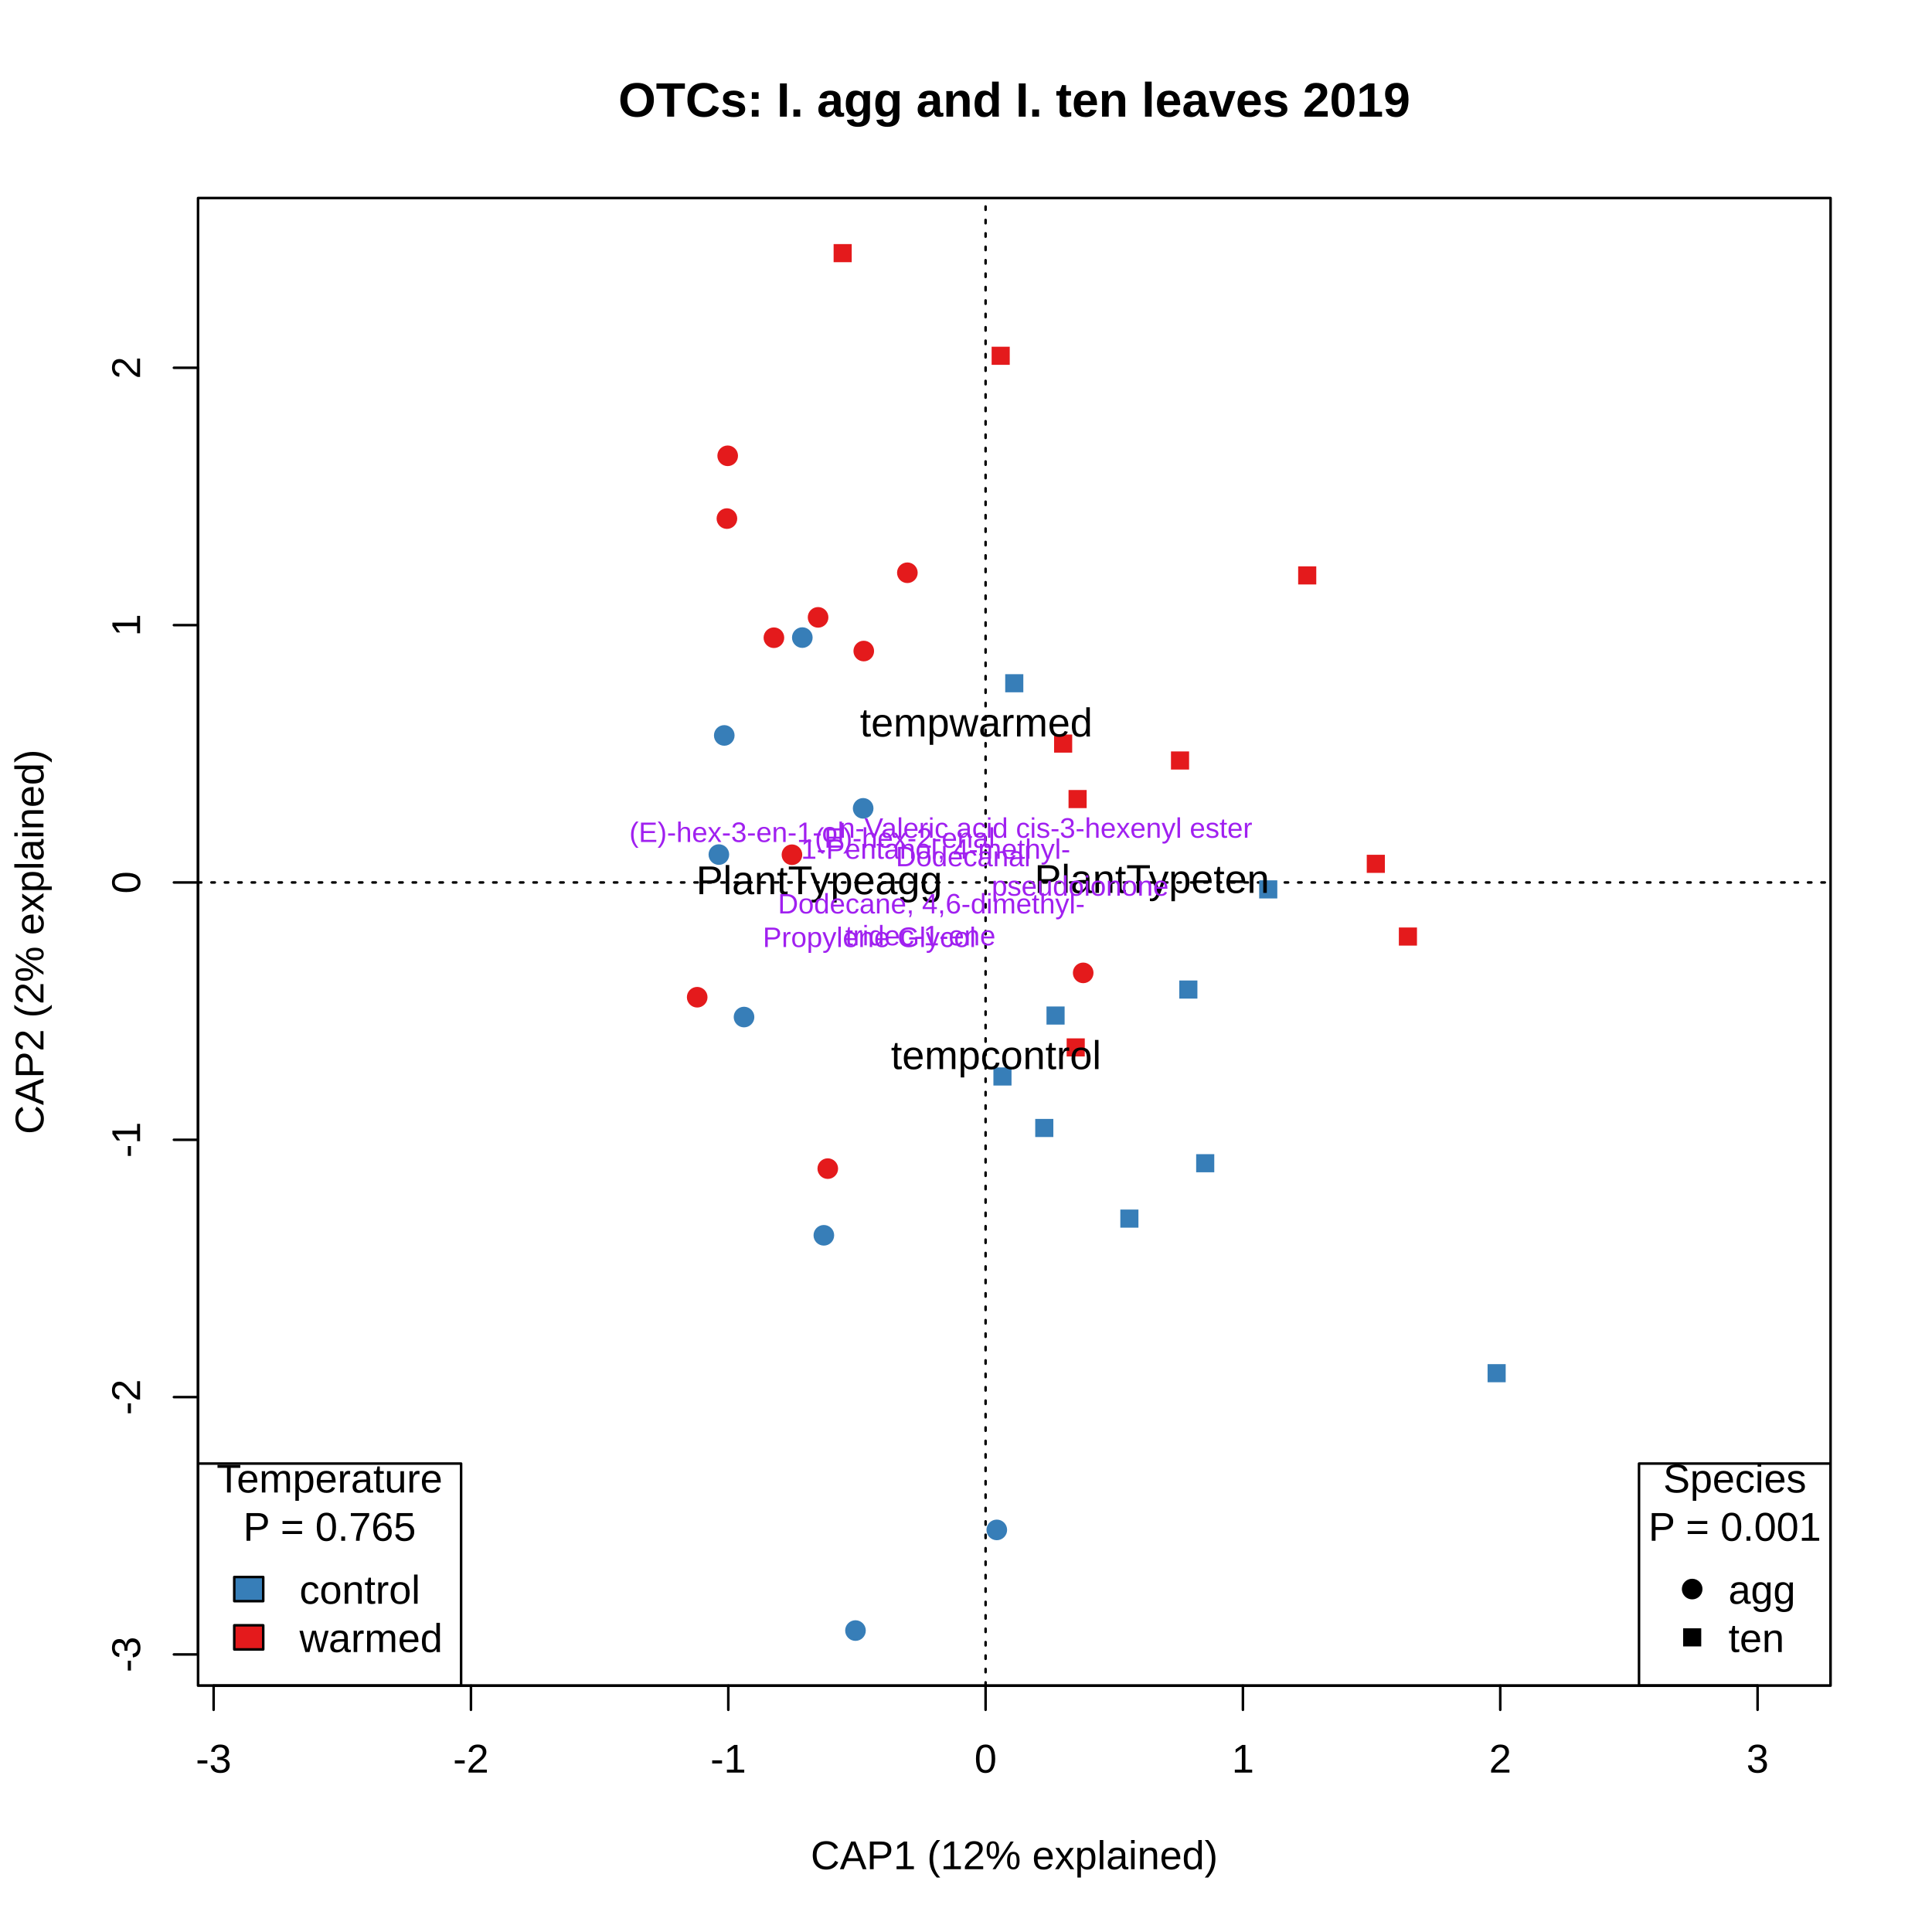
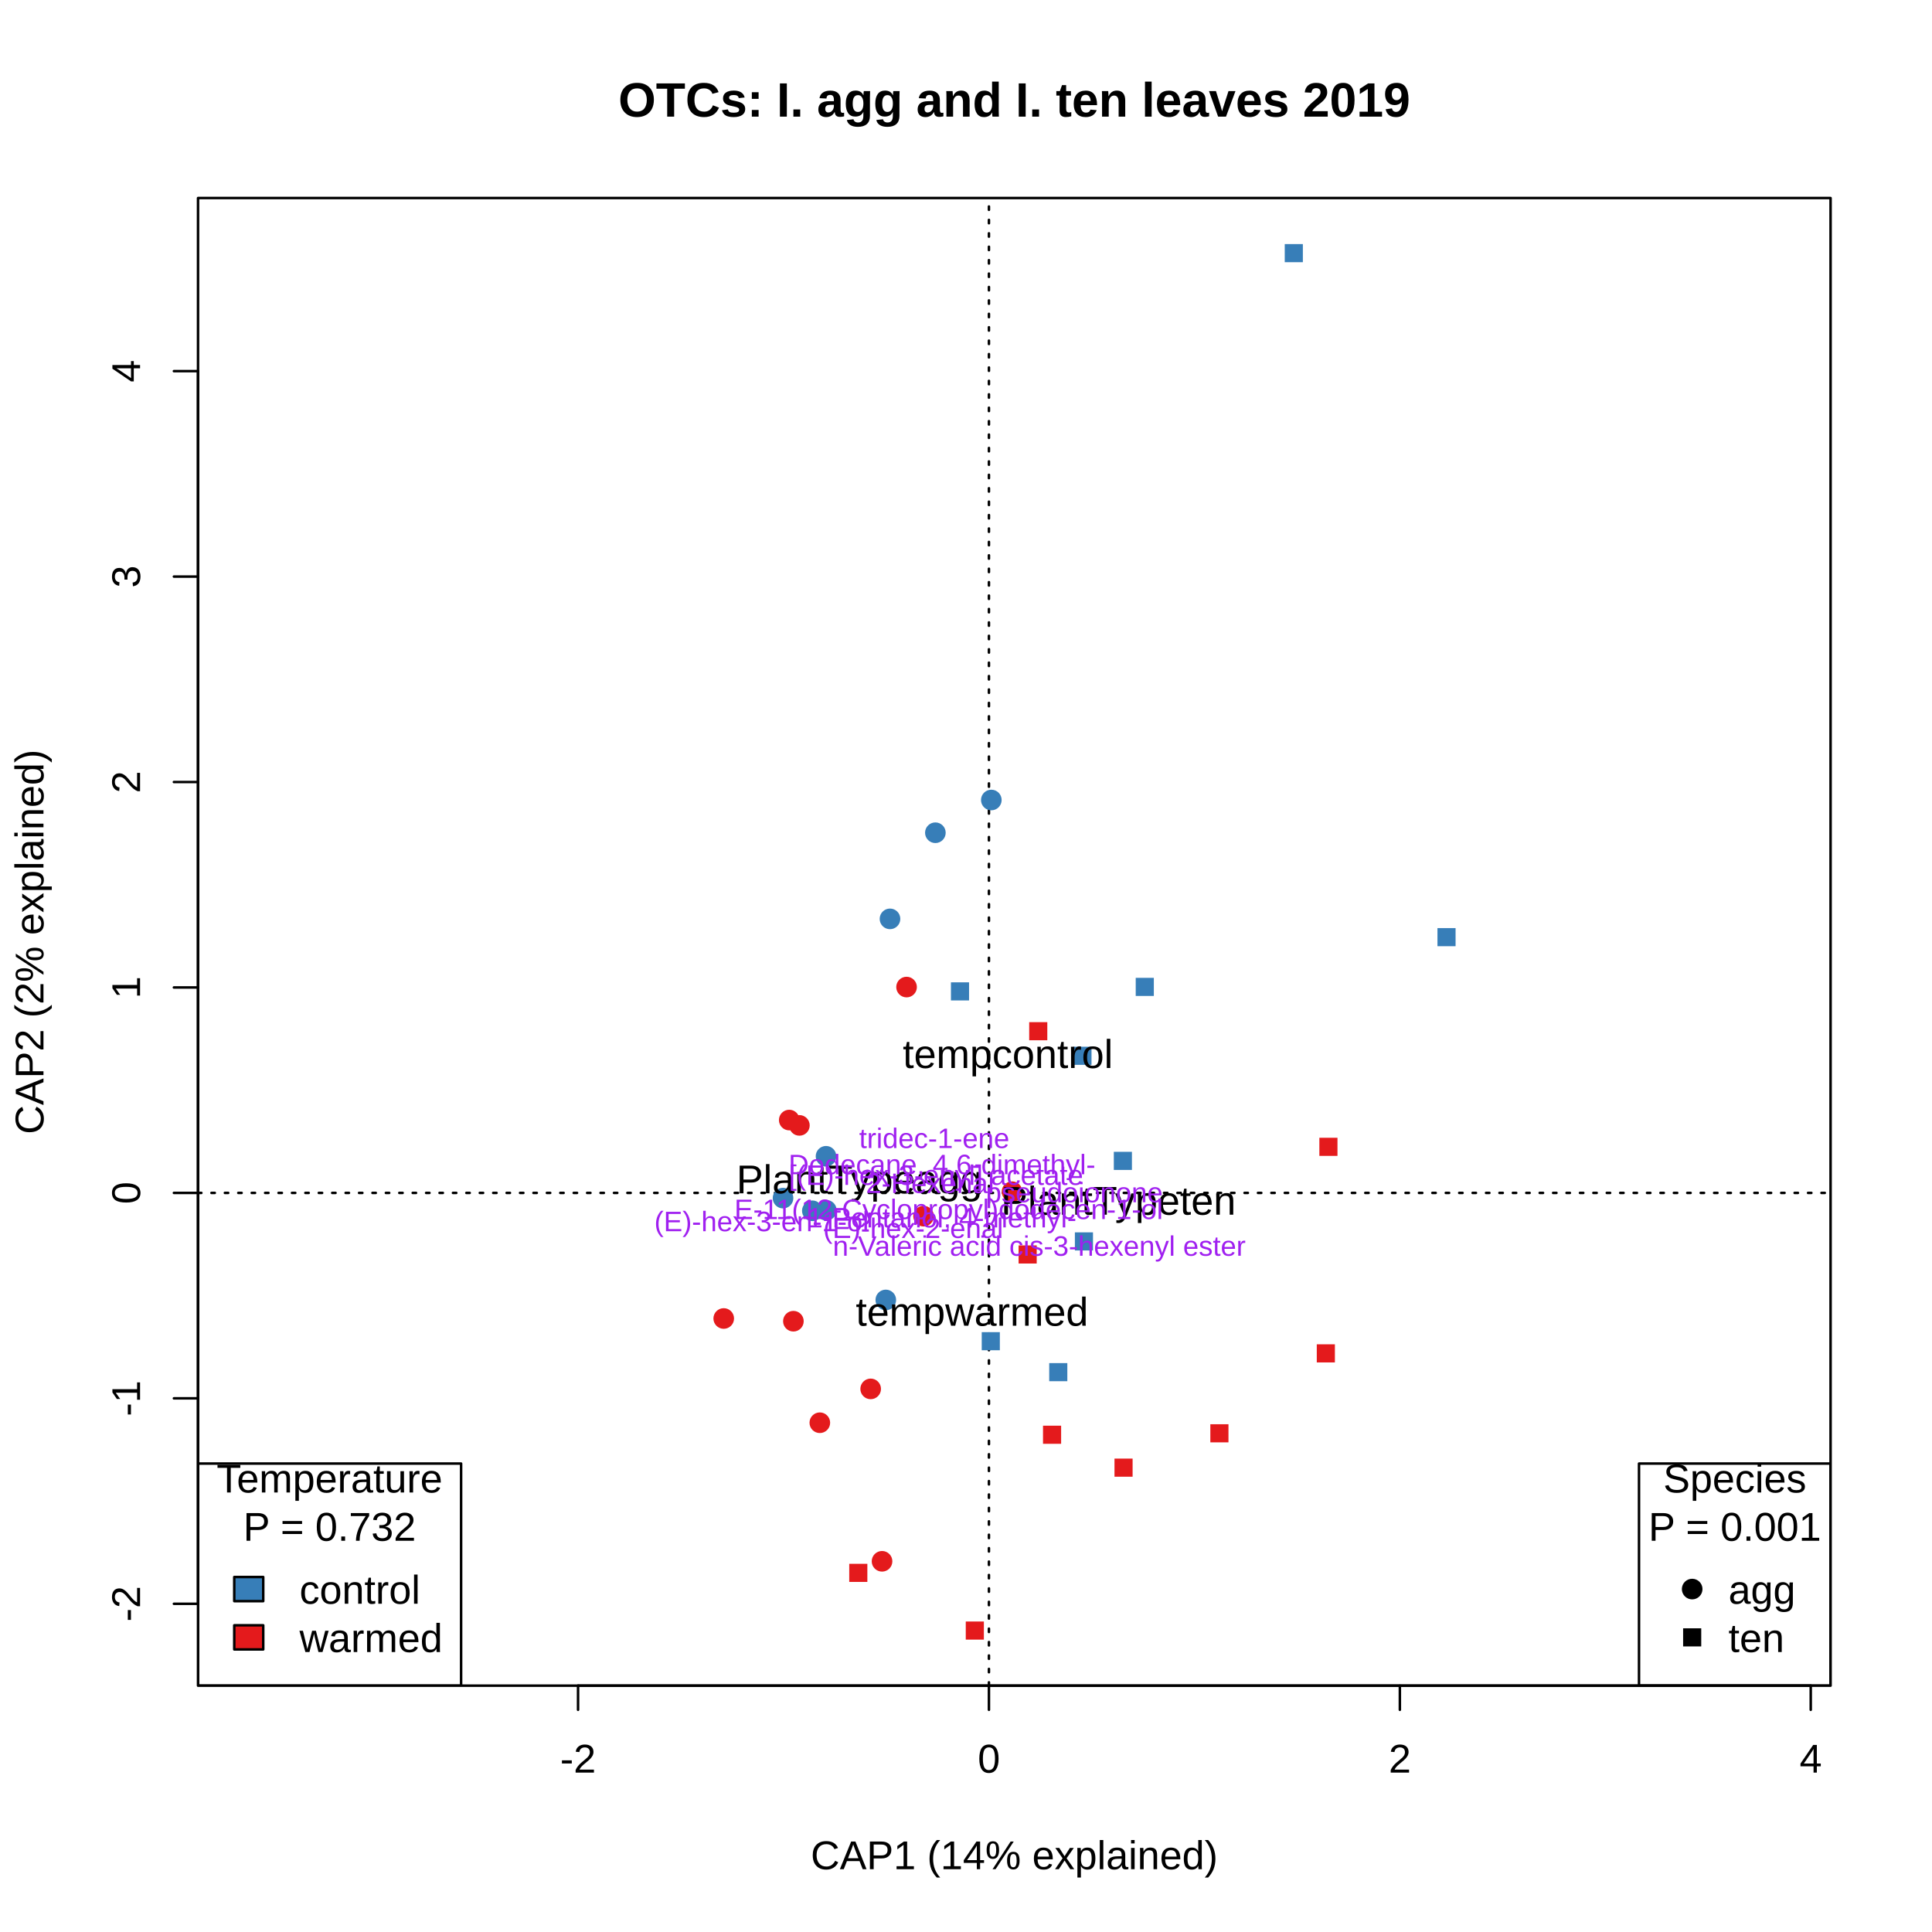
<svg xmlns="http://www.w3.org/2000/svg" class="svglite" width="576.00pt" height="576.00pt" viewBox="0 0 576.00 576.00">
  <defs>
    <style type="text/css">
    .svglite line, .svglite polyline, .svglite polygon, .svglite path, .svglite rect, .svglite circle {
      fill: none;
      stroke: #000000;
      stroke-linecap: round;
      stroke-linejoin: round;
      stroke-miterlimit: 10.00;
    }
    .svglite text {
      white-space: pre;
    }
  </style>
  </defs>
  <rect width="100%" height="100%" style="stroke: none; fill: #FFFFFF;" />
  <defs>
    <clipPath id="cpMC4wMHw1NzYuMDB8MC4wMHw1NzYuMDA=">
      <rect x="0.00" y="0.00" width="576.00" height="576.00" />
    </clipPath>
  </defs>
  <g clip-path="url(#cpMC4wMHw1NzYuMDB8MC4wMHw1NzYuMDA=)">
-     <line x1="63.69" y1="502.56" x2="524.00" y2="502.56" style="stroke-width: 0.75;" />
-     <line x1="63.69" y1="502.56" x2="63.69" y2="509.76" style="stroke-width: 0.75;" />
-     <line x1="140.41" y1="502.56" x2="140.41" y2="509.76" style="stroke-width: 0.75;" />
-     <line x1="217.13" y1="502.56" x2="217.13" y2="509.76" style="stroke-width: 0.75;" />
-     <line x1="293.84" y1="502.56" x2="293.84" y2="509.76" style="stroke-width: 0.75;" />
-     <line x1="370.56" y1="502.56" x2="370.56" y2="509.76" style="stroke-width: 0.75;" />
-     <line x1="447.28" y1="502.56" x2="447.28" y2="509.76" style="stroke-width: 0.75;" />
-     <line x1="524.00" y1="502.56" x2="524.00" y2="509.76" style="stroke-width: 0.75;" />
-     <text x="63.69" y="528.48" text-anchor="middle" style="font-size: 12.00px; font-family: &quot;Arial&quot;;">-3</text>
-     <text x="140.41" y="528.48" text-anchor="middle" style="font-size: 12.00px; font-family: &quot;Arial&quot;;">-2</text>
-     <text x="217.13" y="528.48" text-anchor="middle" style="font-size: 12.00px; font-family: &quot;Arial&quot;;">-1</text>
-     <text x="293.84" y="528.48" text-anchor="middle" style="font-size: 12.00px; font-family: &quot;Arial&quot;;">0</text>
-     <text x="370.56" y="528.48" text-anchor="middle" style="font-size: 12.00px; font-family: &quot;Arial&quot;;">1</text>
-     <text x="447.28" y="528.48" text-anchor="middle" style="font-size: 12.00px; font-family: &quot;Arial&quot;;">2</text>
-     <text x="524.00" y="528.48" text-anchor="middle" style="font-size: 12.00px; font-family: &quot;Arial&quot;;">3</text>
-     <line x1="59.04" y1="493.25" x2="59.04" y2="109.65" style="stroke-width: 0.75;" />
-     <line x1="59.04" y1="493.25" x2="51.84" y2="493.25" style="stroke-width: 0.75;" />
-     <line x1="59.04" y1="416.53" x2="51.84" y2="416.53" style="stroke-width: 0.75;" />
-     <line x1="59.04" y1="339.81" x2="51.84" y2="339.81" style="stroke-width: 0.75;" />
-     <line x1="59.04" y1="263.09" x2="51.84" y2="263.09" style="stroke-width: 0.75;" />
-     <line x1="59.04" y1="186.37" x2="51.84" y2="186.37" style="stroke-width: 0.75;" />
-     <line x1="59.04" y1="109.65" x2="51.84" y2="109.65" style="stroke-width: 0.75;" />
-     <text transform="translate(41.76,493.25) rotate(-90)" text-anchor="middle" style="font-size: 12.00px; font-family: &quot;Arial&quot;;">-3</text>
-     <text transform="translate(41.76,416.53) rotate(-90)" text-anchor="middle" style="font-size: 12.00px; font-family: &quot;Arial&quot;;">-2</text>
-     <text transform="translate(41.76,339.81) rotate(-90)" text-anchor="middle" style="font-size: 12.00px; font-family: &quot;Arial&quot;;">-1</text>
-     <text transform="translate(41.76,263.09) rotate(-90)" text-anchor="middle" style="font-size: 12.00px; font-family: &quot;Arial&quot;;">0</text>
-     <text transform="translate(41.76,186.37) rotate(-90)" text-anchor="middle" style="font-size: 12.00px; font-family: &quot;Arial&quot;;">1</text>
-     <text transform="translate(41.76,109.65) rotate(-90)" text-anchor="middle" style="font-size: 12.00px; font-family: &quot;Arial&quot;;">2</text>
+     <line x1="172.34" y1="502.56" x2="539.85" y2="502.56" style="stroke-width: 0.75;" />
+     <line x1="172.34" y1="502.56" x2="172.34" y2="509.76" style="stroke-width: 0.75;" />
+     <line x1="294.84" y1="502.56" x2="294.84" y2="509.76" style="stroke-width: 0.75;" />
+     <line x1="417.35" y1="502.56" x2="417.35" y2="509.76" style="stroke-width: 0.75;" />
+     <line x1="539.85" y1="502.56" x2="539.85" y2="509.76" style="stroke-width: 0.75;" />
+     <text x="172.34" y="528.48" text-anchor="middle" style="font-size: 12.00px; font-family: &quot;Arial&quot;;">-2</text>
+     <text x="294.84" y="528.48" text-anchor="middle" style="font-size: 12.00px; font-family: &quot;Arial&quot;;">0</text>
+     <text x="417.35" y="528.48" text-anchor="middle" style="font-size: 12.00px; font-family: &quot;Arial&quot;;">2</text>
+     <text x="539.85" y="528.48" text-anchor="middle" style="font-size: 12.00px; font-family: &quot;Arial&quot;;">4</text>
+     <line x1="59.04" y1="478.15" x2="59.04" y2="110.65" style="stroke-width: 0.75;" />
+     <line x1="59.04" y1="478.15" x2="51.84" y2="478.15" style="stroke-width: 0.75;" />
+     <line x1="59.04" y1="416.90" x2="51.84" y2="416.90" style="stroke-width: 0.75;" />
+     <line x1="59.04" y1="355.65" x2="51.84" y2="355.65" style="stroke-width: 0.75;" />
+     <line x1="59.04" y1="294.40" x2="51.84" y2="294.40" style="stroke-width: 0.75;" />
+     <line x1="59.04" y1="233.15" x2="51.84" y2="233.15" style="stroke-width: 0.75;" />
+     <line x1="59.04" y1="171.90" x2="51.84" y2="171.90" style="stroke-width: 0.75;" />
+     <line x1="59.04" y1="110.65" x2="51.84" y2="110.65" style="stroke-width: 0.75;" />
+     <text transform="translate(41.76,478.15) rotate(-90)" text-anchor="middle" style="font-size: 12.00px; font-family: &quot;Arial&quot;;">-2</text>
+     <text transform="translate(41.76,416.90) rotate(-90)" text-anchor="middle" style="font-size: 12.00px; font-family: &quot;Arial&quot;;">-1</text>
+     <text transform="translate(41.76,355.65) rotate(-90)" text-anchor="middle" style="font-size: 12.00px; font-family: &quot;Arial&quot;;">0</text>
+     <text transform="translate(41.76,294.40) rotate(-90)" text-anchor="middle" style="font-size: 12.00px; font-family: &quot;Arial&quot;;">1</text>
+     <text transform="translate(41.76,233.15) rotate(-90)" text-anchor="middle" style="font-size: 12.00px; font-family: &quot;Arial&quot;;">2</text>
+     <text transform="translate(41.76,171.90) rotate(-90)" text-anchor="middle" style="font-size: 12.00px; font-family: &quot;Arial&quot;;">3</text>
+     <text transform="translate(41.76,110.65) rotate(-90)" text-anchor="middle" style="font-size: 12.00px; font-family: &quot;Arial&quot;;">4</text>
    <polygon points="59.04,502.56 545.76,502.56 545.76,59.04 59.04,59.04 " style="stroke-width: 0.75;" />
-     <text x="302.40" y="557.28" text-anchor="middle" style="font-size: 12.00px; font-family: &quot;Arial&quot;;">CAP1 (12% explained)</text>
+     <text x="302.40" y="557.28" text-anchor="middle" style="font-size: 12.00px; font-family: &quot;Arial&quot;;">CAP1 (14% explained)</text>
    <text transform="translate(12.96,280.80) rotate(-90)" text-anchor="middle" style="font-size: 12.00px; font-family: &quot;Arial&quot;;">CAP2 (2% explained)</text>
  </g>
  <defs>
    <clipPath id="cpNTkuMDR8NTQ1Ljc2fDU5LjA0fDUwMi41Ng==">
      <rect x="59.04" y="59.04" width="486.72" height="443.52" />
    </clipPath>
  </defs>
  <g clip-path="url(#cpNTkuMDR8NTQ1Ljc2fDU5LjA0fDUwMi41Ng==)">
-     <line x1="59.04" y1="263.09" x2="545.76" y2="263.09" style="stroke-width: 0.75; stroke-dasharray: 1.00,3.00;" />
-     <line x1="293.84" y1="502.56" x2="293.84" y2="59.04" style="stroke-width: 0.75; stroke-dasharray: 1.00,3.00;" />
+     <line x1="59.04" y1="355.65" x2="545.76" y2="355.65" style="stroke-width: 0.75; stroke-dasharray: 1.00,3.00;" />
+     <line x1="294.84" y1="502.56" x2="294.84" y2="59.04" style="stroke-width: 0.75; stroke-dasharray: 1.00,3.00;" />
  </g>
  <g clip-path="url(#cpMC4wMHw1NzYuMDB8MC4wMHw1NzYuMDA=)">
    <text x="302.40" y="34.77" text-anchor="middle" style="font-size: 14.40px; font-weight: bold; font-family: &quot;Arial&quot;;">OTCs: I. agg and I. ten leaves 2019</text>
  </g>
  <g clip-path="url(#cpNTkuMDR8NTQ1Ljc2fDU5LjA0fDUwMi41Ng==)">
    <rect x="59.04" y="436.34" width="78.43" height="66.22" style="stroke-width: 0.75;" />
    <rect x="69.84" y="470.16" width="8.64" height="7.20" style="stroke-width: 0.75; fill: #377EB8;" />
    <rect x="69.84" y="484.56" width="8.64" height="7.20" style="stroke-width: 0.75; fill: #E41A1C;" />
    <text x="98.26" y="444.96" text-anchor="middle" style="font-size: 12.00px; font-family: &quot;Arial&quot;;">Temperature </text>
-     <text x="98.26" y="459.36" text-anchor="middle" style="font-size: 12.00px; font-family: &quot;Arial&quot;;">P = 0.765</text>
+     <text x="98.26" y="459.36" text-anchor="middle" style="font-size: 12.00px; font-family: &quot;Arial&quot;;">P = 0.732</text>
    <text x="89.28" y="478.13" style="font-size: 12.00px; font-family: &quot;Arial&quot;;">control</text>
    <text x="89.28" y="492.53" style="font-size: 12.00px; font-family: &quot;Arial&quot;;">warmed</text>
    <rect x="488.65" y="436.34" width="57.11" height="66.22" style="stroke-width: 0.75;" />
    <circle cx="504.50" cy="473.76" r="2.70" style="stroke-width: 0.75; fill: #000000;" />
    <polygon points="501.80,490.86 507.20,490.86 507.20,485.46 501.80,485.46 " style="stroke-width: 0.75; stroke: none; fill: #000000;" />
    <text x="517.21" y="444.96" text-anchor="middle" style="font-size: 12.00px; font-family: &quot;Arial&quot;;">Species </text>
    <text x="517.21" y="459.36" text-anchor="middle" style="font-size: 12.00px; font-family: &quot;Arial&quot;;">P = 0.001</text>
    <text x="515.30" y="478.13" style="font-size: 12.00px; font-family: &quot;Arial&quot;;">agg</text>
    <text x="515.30" y="492.53" style="font-size: 12.00px; font-family: &quot;Arial&quot;;">ten</text>
-     <circle cx="245.62" cy="368.29" r="2.70" style="stroke-width: 0.75; stroke: #377EB8; fill: #377EB8;" />
-     <circle cx="257.34" cy="241.00" r="2.70" style="stroke-width: 0.75; stroke: #377EB8; fill: #377EB8;" />
-     <circle cx="214.32" cy="254.78" r="2.70" style="stroke-width: 0.75; stroke: #377EB8; fill: #377EB8;" />
-     <circle cx="215.93" cy="219.26" r="2.70" style="stroke-width: 0.75; stroke: #377EB8; fill: #377EB8;" />
-     <circle cx="297.18" cy="456.12" r="2.70" style="stroke-width: 0.75; stroke: #377EB8; fill: #377EB8;" />
-     <circle cx="255.05" cy="486.13" r="2.70" style="stroke-width: 0.75; stroke: #377EB8; fill: #377EB8;" />
-     <circle cx="239.20" cy="190.09" r="2.70" style="stroke-width: 0.75; stroke: #377EB8; fill: #377EB8;" />
-     <circle cx="221.82" cy="303.22" r="2.70" style="stroke-width: 0.75; stroke: #377EB8; fill: #377EB8;" />
-     <polygon points="248.53,78.17 253.93,78.17 253.93,72.77 248.53,72.77 " style="stroke-width: 0.75; stroke: none; fill: #E41A1C;" />
-     <polygon points="407.48,260.24 412.88,260.24 412.88,254.84 407.48,254.84 " style="stroke-width: 0.75; stroke: none; fill: #E41A1C;" />
-     <polygon points="318.01,314.97 323.41,314.97 323.41,309.57 318.01,309.57 " style="stroke-width: 0.75; stroke: none; fill: #E41A1C;" />
-     <polygon points="314.26,224.39 319.66,224.39 319.66,218.99 314.26,218.99 " style="stroke-width: 0.75; stroke: none; fill: #E41A1C;" />
-     <polygon points="295.64,108.77 301.04,108.77 301.04,103.37 295.64,103.37 " style="stroke-width: 0.75; stroke: none; fill: #E41A1C;" />
-     <polygon points="387.03,174.25 392.43,174.25 392.43,168.85 387.03,168.85 " style="stroke-width: 0.75; stroke: none; fill: #E41A1C;" />
-     <polygon points="318.57,240.93 323.97,240.93 323.97,235.53 318.57,235.53 " style="stroke-width: 0.75; stroke: none; fill: #E41A1C;" />
-     <polygon points="349.11,229.43 354.51,229.43 354.51,224.03 349.11,224.03 " style="stroke-width: 0.75; stroke: none; fill: #E41A1C;" />
-     <polygon points="417.05,281.92 422.45,281.92 422.45,276.52 417.05,276.52 " style="stroke-width: 0.75; stroke: none; fill: #E41A1C;" />
-     <circle cx="236.11" cy="254.83" r="2.70" style="stroke-width: 0.75; stroke: #E41A1C; fill: #E41A1C;" />
-     <circle cx="322.94" cy="290.05" r="2.70" style="stroke-width: 0.75; stroke: #E41A1C; fill: #E41A1C;" />
-     <circle cx="246.79" cy="348.41" r="2.70" style="stroke-width: 0.75; stroke: #E41A1C; fill: #E41A1C;" />
-     <circle cx="257.52" cy="194.10" r="2.70" style="stroke-width: 0.75; stroke: #E41A1C; fill: #E41A1C;" />
-     <circle cx="230.73" cy="190.13" r="2.70" style="stroke-width: 0.75; stroke: #E41A1C; fill: #E41A1C;" />
-     <circle cx="243.90" cy="184.06" r="2.70" style="stroke-width: 0.75; stroke: #E41A1C; fill: #E41A1C;" />
-     <circle cx="207.86" cy="297.31" r="2.70" style="stroke-width: 0.75; stroke: #E41A1C; fill: #E41A1C;" />
-     <circle cx="216.95" cy="135.89" r="2.70" style="stroke-width: 0.75; stroke: #E41A1C; fill: #E41A1C;" />
-     <circle cx="216.72" cy="154.61" r="2.70" style="stroke-width: 0.75; stroke: #E41A1C; fill: #E41A1C;" />
-     <circle cx="270.52" cy="170.76" r="2.70" style="stroke-width: 0.75; stroke: #E41A1C; fill: #E41A1C;" />
-     <polygon points="308.64,338.99 314.04,338.99 314.04,333.59 308.64,333.59 " style="stroke-width: 0.75; stroke: none; fill: #377EB8;" />
-     <polygon points="296.17,323.64 301.57,323.64 301.57,318.24 296.17,318.24 " style="stroke-width: 0.75; stroke: none; fill: #377EB8;" />
-     <polygon points="299.69,206.40 305.09,206.40 305.09,201.00 299.69,201.00 " style="stroke-width: 0.75; stroke: none; fill: #377EB8;" />
-     <polygon points="351.59,297.72 356.99,297.72 356.99,292.32 351.59,292.32 " style="stroke-width: 0.75; stroke: none; fill: #377EB8;" />
-     <polygon points="443.50,412.10 448.90,412.10 448.90,406.70 443.50,406.70 " style="stroke-width: 0.75; stroke: none; fill: #377EB8;" />
-     <polygon points="312.00,305.47 317.40,305.47 317.40,300.07 312.00,300.07 " style="stroke-width: 0.75; stroke: none; fill: #377EB8;" />
-     <polygon points="375.41,267.86 380.81,267.86 380.81,262.46 375.41,262.46 " style="stroke-width: 0.75; stroke: none; fill: #377EB8;" />
-     <polygon points="334.01,366.01 339.41,366.01 339.41,360.61 334.01,360.61 " style="stroke-width: 0.75; stroke: none; fill: #377EB8;" />
-     <polygon points="356.62,349.50 362.02,349.50 362.02,344.10 356.62,344.10 " style="stroke-width: 0.75; stroke: none; fill: #377EB8;" />
-     <text x="244.25" y="266.59" text-anchor="middle" style="font-size: 12.00px; font-family: &quot;Arial&quot;;">PlantTypeagg</text>
-     <text x="343.44" y="266.21" text-anchor="middle" style="font-size: 12.00px; font-family: &quot;Arial&quot;;">PlantTypeten</text>
-     <text x="296.96" y="318.74" text-anchor="middle" style="font-size: 12.00px; font-family: &quot;Arial&quot;;">tempcontrol</text>
-     <text x="291.05" y="219.57" text-anchor="middle" style="font-size: 12.00px; font-family: &quot;Arial&quot;;">tempwarmed</text>
-     <text x="274.73" y="264.74" text-anchor="middle" style="font-size: 8.40px;fill: none; font-family: &quot;Arial&quot;;">(E)-4-oxohex-2-enal  </text>
-     <text x="295.81" y="263.50" text-anchor="middle" style="font-size: 8.40px;fill: none; font-family: &quot;Arial&quot;;">2,4-diethylheptan-1-ol</text>
-     <text x="288.89" y="264.60" text-anchor="middle" style="font-size: 8.40px;fill: none; font-family: &quot;Arial&quot;;">1-Hexanol</text>
-     <text x="278.97" y="256.03" text-anchor="middle" style="font-size: 8.40px;fill: #A020F0; font-family: &quot;Arial&quot;;">1-Pentanol, 4-methyl-</text>
-     <text x="281.11" y="260.16" text-anchor="middle" style="font-size: 8.40px;fill: none; font-family: &quot;Arial&quot;;">1-penten-3-ol</text>
-     <text x="274.41" y="281.84" text-anchor="middle" style="font-size: 8.40px;fill: #A020F0; font-family: &quot;Arial&quot;;">tridec-1-ene  </text>
-     <text x="281.03" y="261.76" text-anchor="middle" style="font-size: 8.40px;fill: none; font-family: &quot;Arial&quot;;">2-Hexen-1-ol, (Z)-</text>
-     <text x="274.16" y="267.94" text-anchor="middle" style="font-size: 8.40px;fill: none; font-family: &quot;Arial&quot;;">2-Hexenal</text>
-     <text x="269.78" y="252.73" text-anchor="middle" style="font-size: 8.40px;fill: #A020F0; font-family: &quot;Arial&quot;;">(E)-hex-2-enal  </text>
-     <text x="219.60" y="251.03" text-anchor="middle" style="font-size: 8.40px;fill: #A020F0; font-family: &quot;Arial&quot;;">(E)-hex-3-en-1-ol</text>
-     <text x="275.99" y="268.93" text-anchor="middle" style="font-size: 8.40px;fill: none; font-family: &quot;Arial&quot;;">[(E)-hex-3-enyl] acetate</text>
-     <text x="295.67" y="265.88" text-anchor="middle" style="font-size: 8.40px;fill: none; font-family: &quot;Arial&quot;;">3,5-Octanedione, 2,2,4,7-tetramethyl-</text>
-     <text x="322.03" y="267.04" text-anchor="middle" style="font-size: 8.40px;fill: #A020F0; font-family: &quot;Arial&quot;;">pseudoionone</text>
-     <text x="280.05" y="267.02" text-anchor="middle" style="font-size: 8.40px;fill: none; font-family: &quot;Arial&quot;;">Acetic acid, trifluoro-, undecyl ester</text>
-     <text x="289.64" y="260.74" text-anchor="middle" style="font-size: 8.40px;fill: none; font-family: &quot;Arial&quot;;">Carbonic acid, nonyl prop-1-en-2-yl ester</text>
-     <text x="300.04" y="261.74" text-anchor="middle" style="font-size: 8.40px;fill: none; font-family: &quot;Arial&quot;;">b-caryophyllene</text>
-     <text x="296.16" y="264.76" text-anchor="middle" style="font-size: 8.40px;fill: none; font-family: &quot;Arial&quot;;">Decane, 3,3,6-trimethyl-</text>
-     <text x="289.96" y="267.28" text-anchor="middle" style="font-size: 8.40px;fill: none; font-family: &quot;Arial&quot;;">Decane, 3,7-dimethyl-</text>
-     <text x="287.15" y="258.26" text-anchor="middle" style="font-size: 8.40px;fill: #A020F0; font-family: &quot;Arial&quot;;">Dodecanal</text>
-     <text x="277.69" y="272.34" text-anchor="middle" style="font-size: 8.40px;fill: #A020F0; font-family: &quot;Arial&quot;;">Dodecane, 4,6-dimethyl-</text>
-     <text x="293.90" y="262.59" text-anchor="middle" style="font-size: 8.40px;fill: none; font-family: &quot;Arial&quot;;">Hexanoic acid</text>
-     <text x="297.07" y="270.25" text-anchor="middle" style="font-size: 8.40px;fill: none; font-family: &quot;Arial&quot;;">Hexyl chloroformate</text>
-     <text x="311.82" y="249.76" text-anchor="middle" style="font-size: 8.40px;fill: #A020F0; font-family: &quot;Arial&quot;;">n-Valeric acid cis-3-hexenyl ester</text>
-     <text x="291.77" y="265.39" text-anchor="middle" style="font-size: 8.40px;fill: none; font-family: &quot;Arial&quot;;">Nonane, 5-butyl-</text>
-     <text x="293.39" y="267.15" text-anchor="middle" style="font-size: 8.40px;fill: none; font-family: &quot;Arial&quot;;">Octane, 2,6,6-trimethyl-</text>
-     <text x="289.98" y="271.04" text-anchor="middle" style="font-size: 8.40px;fill: none; font-family: &quot;Arial&quot;;">Pentanoic acid</text>
-     <text x="306.89" y="267.70" text-anchor="middle" style="font-size: 8.40px;fill: none; font-family: &quot;Arial&quot;;">petasitene</text>
-     <text x="259.18" y="282.34" text-anchor="middle" style="font-size: 8.40px;fill: #A020F0; font-family: &quot;Arial&quot;;">Propylene Glycol</text>
-     <text x="292.95" y="258.35" text-anchor="middle" style="font-size: 8.40px;fill: none; font-family: &quot;Arial&quot;;">Tetradecyl trifluoroacetate</text>
-     <text x="300.75" y="261.08" text-anchor="middle" style="font-size: 8.40px;fill: none; font-family: &quot;Arial&quot;;">Undecanal</text>
-     <text x="292.85" y="264.56" text-anchor="middle" style="font-size: 8.40px;fill: none; font-family: &quot;Arial&quot;;">Undecane, 2-methyl-</text>
-     <text x="303.86" y="261.17" text-anchor="middle" style="font-size: 8.40px;fill: none; font-family: &quot;Arial&quot;;">.alpha.-Campholenal</text>
-     <text x="289.15" y="259.93" text-anchor="middle" style="font-size: 8.40px;fill: none; font-family: &quot;Arial&quot;;">2-Hexanol, (S)-</text>
-     <text x="293.84" y="265.40" text-anchor="middle" style="font-size: 8.40px;fill: none; font-family: &quot;Arial&quot;;">2,5-Dimethylhexane-2,5-dihydroperoxide</text>
-     <text x="286.21" y="270.69" text-anchor="middle" style="font-size: 8.40px;fill: none; font-family: &quot;Arial&quot;;">4-Octanone, 2-methyl-</text>
-     <text x="281.02" y="258.76" text-anchor="middle" style="font-size: 8.40px;fill: none; font-family: &quot;Arial&quot;;">E-11(12-Cyclopropyl)dodecen-1-ol</text>
+     <circle cx="265.34" cy="273.95" r="2.70" style="stroke-width: 0.75; stroke: #377EB8; fill: #377EB8;" />
+     <circle cx="264.09" cy="387.56" r="2.70" style="stroke-width: 0.75; stroke: #377EB8; fill: #377EB8;" />
+     <circle cx="246.36" cy="360.83" r="2.70" style="stroke-width: 0.75; stroke: #377EB8; fill: #377EB8;" />
+     <circle cx="233.45" cy="357.20" r="2.70" style="stroke-width: 0.75; stroke: #377EB8; fill: #377EB8;" />
+     <circle cx="295.55" cy="238.51" r="2.70" style="stroke-width: 0.75; stroke: #377EB8; fill: #377EB8;" />
+     <circle cx="278.87" cy="248.27" r="2.70" style="stroke-width: 0.75; stroke: #377EB8; fill: #377EB8;" />
+     <circle cx="246.27" cy="344.73" r="2.70" style="stroke-width: 0.75; stroke: #377EB8; fill: #377EB8;" />
+     <circle cx="242.19" cy="360.98" r="2.70" style="stroke-width: 0.75; stroke: #377EB8; fill: #377EB8;" />
+     <polygon points="253.19,471.63 258.59,471.63 258.59,466.23 253.19,466.23 " style="stroke-width: 0.75; stroke: none; fill: #E41A1C;" />
+     <polygon points="393.35,344.61 398.75,344.61 398.75,339.21 393.35,339.21 " style="stroke-width: 0.75; stroke: none; fill: #E41A1C;" />
+     <polygon points="306.84,310.14 312.24,310.14 312.24,304.74 306.84,304.74 " style="stroke-width: 0.75; stroke: none; fill: #E41A1C;" />
+     <polygon points="310.96,430.45 316.36,430.45 316.36,425.05 310.96,425.05 " style="stroke-width: 0.75; stroke: none; fill: #E41A1C;" />
+     <polygon points="287.93,488.83 293.33,488.83 293.33,483.43 287.93,483.43 " style="stroke-width: 0.75; stroke: none; fill: #E41A1C;" />
+     <polygon points="360.85,430.02 366.25,430.02 366.25,424.62 360.85,424.62 " style="stroke-width: 0.75; stroke: none; fill: #E41A1C;" />
+     <polygon points="303.68,376.70 309.08,376.70 309.08,371.30 303.68,371.30 " style="stroke-width: 0.75; stroke: none; fill: #E41A1C;" />
+     <polygon points="332.27,440.26 337.67,440.26 337.67,434.86 332.27,434.86 " style="stroke-width: 0.75; stroke: none; fill: #E41A1C;" />
+     <polygon points="392.58,406.19 397.98,406.19 397.98,400.79 392.58,400.79 " style="stroke-width: 0.75; stroke: none; fill: #E41A1C;" />
+     <circle cx="235.30" cy="333.93" r="2.70" style="stroke-width: 0.75; stroke: #E41A1C; fill: #E41A1C;" />
+     <circle cx="301.72" cy="355.29" r="2.70" style="stroke-width: 0.75; stroke: #E41A1C; fill: #E41A1C;" />
+     <circle cx="270.28" cy="294.28" r="2.70" style="stroke-width: 0.75; stroke: #E41A1C; fill: #E41A1C;" />
+     <circle cx="262.97" cy="465.48" r="2.70" style="stroke-width: 0.75; stroke: #E41A1C; fill: #E41A1C;" />
+     <circle cx="244.42" cy="424.17" r="2.70" style="stroke-width: 0.75; stroke: #E41A1C; fill: #E41A1C;" />
+     <circle cx="259.58" cy="414.08" r="2.70" style="stroke-width: 0.75; stroke: #E41A1C; fill: #E41A1C;" />
+     <circle cx="238.33" cy="335.52" r="2.70" style="stroke-width: 0.75; stroke: #E41A1C; fill: #E41A1C;" />
+     <circle cx="215.77" cy="393.09" r="2.70" style="stroke-width: 0.75; stroke: #E41A1C; fill: #E41A1C;" />
+     <circle cx="236.54" cy="393.90" r="2.70" style="stroke-width: 0.75; stroke: #E41A1C; fill: #E41A1C;" />
+     <circle cx="275.36" cy="362.58" r="2.70" style="stroke-width: 0.75; stroke: #E41A1C; fill: #E41A1C;" />
+     <polygon points="312.81,411.79 318.21,411.79 318.21,406.39 312.81,406.39 " style="stroke-width: 0.75; stroke: none; fill: #377EB8;" />
+     <polygon points="283.51,298.27 288.91,298.27 288.91,292.87 283.51,292.87 " style="stroke-width: 0.75; stroke: none; fill: #377EB8;" />
+     <polygon points="292.69,402.56 298.09,402.56 298.09,397.16 292.69,397.16 " style="stroke-width: 0.75; stroke: none; fill: #377EB8;" />
+     <polygon points="332.07,348.80 337.47,348.80 337.47,343.40 332.07,343.40 " style="stroke-width: 0.75; stroke: none; fill: #377EB8;" />
+     <polygon points="428.56,282.10 433.96,282.10 433.96,276.70 428.56,276.70 " style="stroke-width: 0.75; stroke: none; fill: #377EB8;" />
+     <polygon points="320.46,372.81 325.86,372.81 325.86,367.41 320.46,367.41 " style="stroke-width: 0.75; stroke: none; fill: #377EB8;" />
+     <polygon points="383.03,78.17 388.43,78.17 388.43,72.77 383.03,72.77 " style="stroke-width: 0.75; stroke: none; fill: #377EB8;" />
+     <polygon points="320.02,317.47 325.42,317.47 325.42,312.07 320.02,312.07 " style="stroke-width: 0.75; stroke: none; fill: #377EB8;" />
+     <polygon points="338.60,296.93 344.00,296.93 344.00,291.53 338.60,291.53 " style="stroke-width: 0.75; stroke: none; fill: #377EB8;" />
+     <text x="256.24" y="355.77" text-anchor="middle" style="font-size: 12.00px; font-family: &quot;Arial&quot;;">PlantTypeagg</text>
+     <text x="333.44" y="362.15" text-anchor="middle" style="font-size: 12.00px; font-family: &quot;Arial&quot;;">PlantTypeten</text>
+     <text x="300.48" y="318.41" text-anchor="middle" style="font-size: 12.00px; font-family: &quot;Arial&quot;;">tempcontrol</text>
+     <text x="289.80" y="395.25" text-anchor="middle" style="font-size: 12.00px; font-family: &quot;Arial&quot;;">tempwarmed</text>
+     <text x="277.59" y="357.84" text-anchor="middle" style="font-size: 8.40px;fill: none; font-family: &quot;Arial&quot;;">(E)-4-oxohex-2-enal  </text>
+     <text x="290.27" y="359.98" text-anchor="middle" style="font-size: 8.40px;fill: none; font-family: &quot;Arial&quot;;">1-Hexanol</text>
+     <text x="280.79" y="365.94" text-anchor="middle" style="font-size: 8.40px;fill: #A020F0; font-family: &quot;Arial&quot;;">1-Pentanol, 4-methyl-</text>
+     <text x="283.01" y="362.11" text-anchor="middle" style="font-size: 8.40px;fill: none; font-family: &quot;Arial&quot;;">1-penten-3-ol</text>
+     <text x="278.54" y="342.27" text-anchor="middle" style="font-size: 8.40px;fill: #A020F0; font-family: &quot;Arial&quot;;">tridec-1-ene  </text>
+     <text x="283.04" y="361.18" text-anchor="middle" style="font-size: 8.40px;fill: none; font-family: &quot;Arial&quot;;">2-Hexen-1-ol, (Z)-</text>
+     <text x="277.29" y="355.68" text-anchor="middle" style="font-size: 8.40px;fill: #A020F0; font-family: &quot;Arial&quot;;">2-Hexenal</text>
+     <text x="272.26" y="369.08" text-anchor="middle" style="font-size: 8.40px;fill: #A020F0; font-family: &quot;Arial&quot;;">(E)-hex-2-enal  </text>
+     <text x="227.05" y="367.07" text-anchor="middle" style="font-size: 8.40px;fill: #A020F0; font-family: &quot;Arial&quot;;">(E)-hex-3-en-1-ol</text>
+     <text x="279.06" y="353.26" text-anchor="middle" style="font-size: 8.40px;fill: #A020F0; font-family: &quot;Arial&quot;;">[(E)-hex-3-enyl] acetate</text>
+     <text x="320.29" y="358.44" text-anchor="middle" style="font-size: 8.40px;fill: #A020F0; font-family: &quot;Arial&quot;;">pseudoionone</text>
+     <text x="282.57" y="355.40" text-anchor="middle" style="font-size: 8.40px;fill: none; font-family: &quot;Arial&quot;;">Acetic acid, trifluoro-, undecyl ester</text>
+     <text x="300.14" y="361.96" text-anchor="middle" style="font-size: 8.40px;fill: none; font-family: &quot;Arial&quot;;">b-caryophyllene</text>
+     <text x="280.84" y="350.09" text-anchor="middle" style="font-size: 8.40px;fill: #A020F0; font-family: &quot;Arial&quot;;">Dodecane, 4,6-dimethyl-</text>
+     <text x="309.84" y="374.39" text-anchor="middle" style="font-size: 8.40px;fill: #A020F0; font-family: &quot;Arial&quot;;">n-Valeric acid cis-3-hexenyl ester</text>
+     <text x="306.73" y="356.70" text-anchor="middle" style="font-size: 8.40px;fill: none; font-family: &quot;Arial&quot;;">petasitene</text>
+     <text x="303.53" y="362.78" text-anchor="middle" style="font-size: 8.40px;fill: none; font-family: &quot;Arial&quot;;">.alpha.-Campholenal</text>
+     <text x="282.83" y="363.45" text-anchor="middle" style="font-size: 8.40px;fill: #A020F0; font-family: &quot;Arial&quot;;">E-11(12-Cyclopropyl)dodecen-1-ol</text>
  </g>
</svg>
